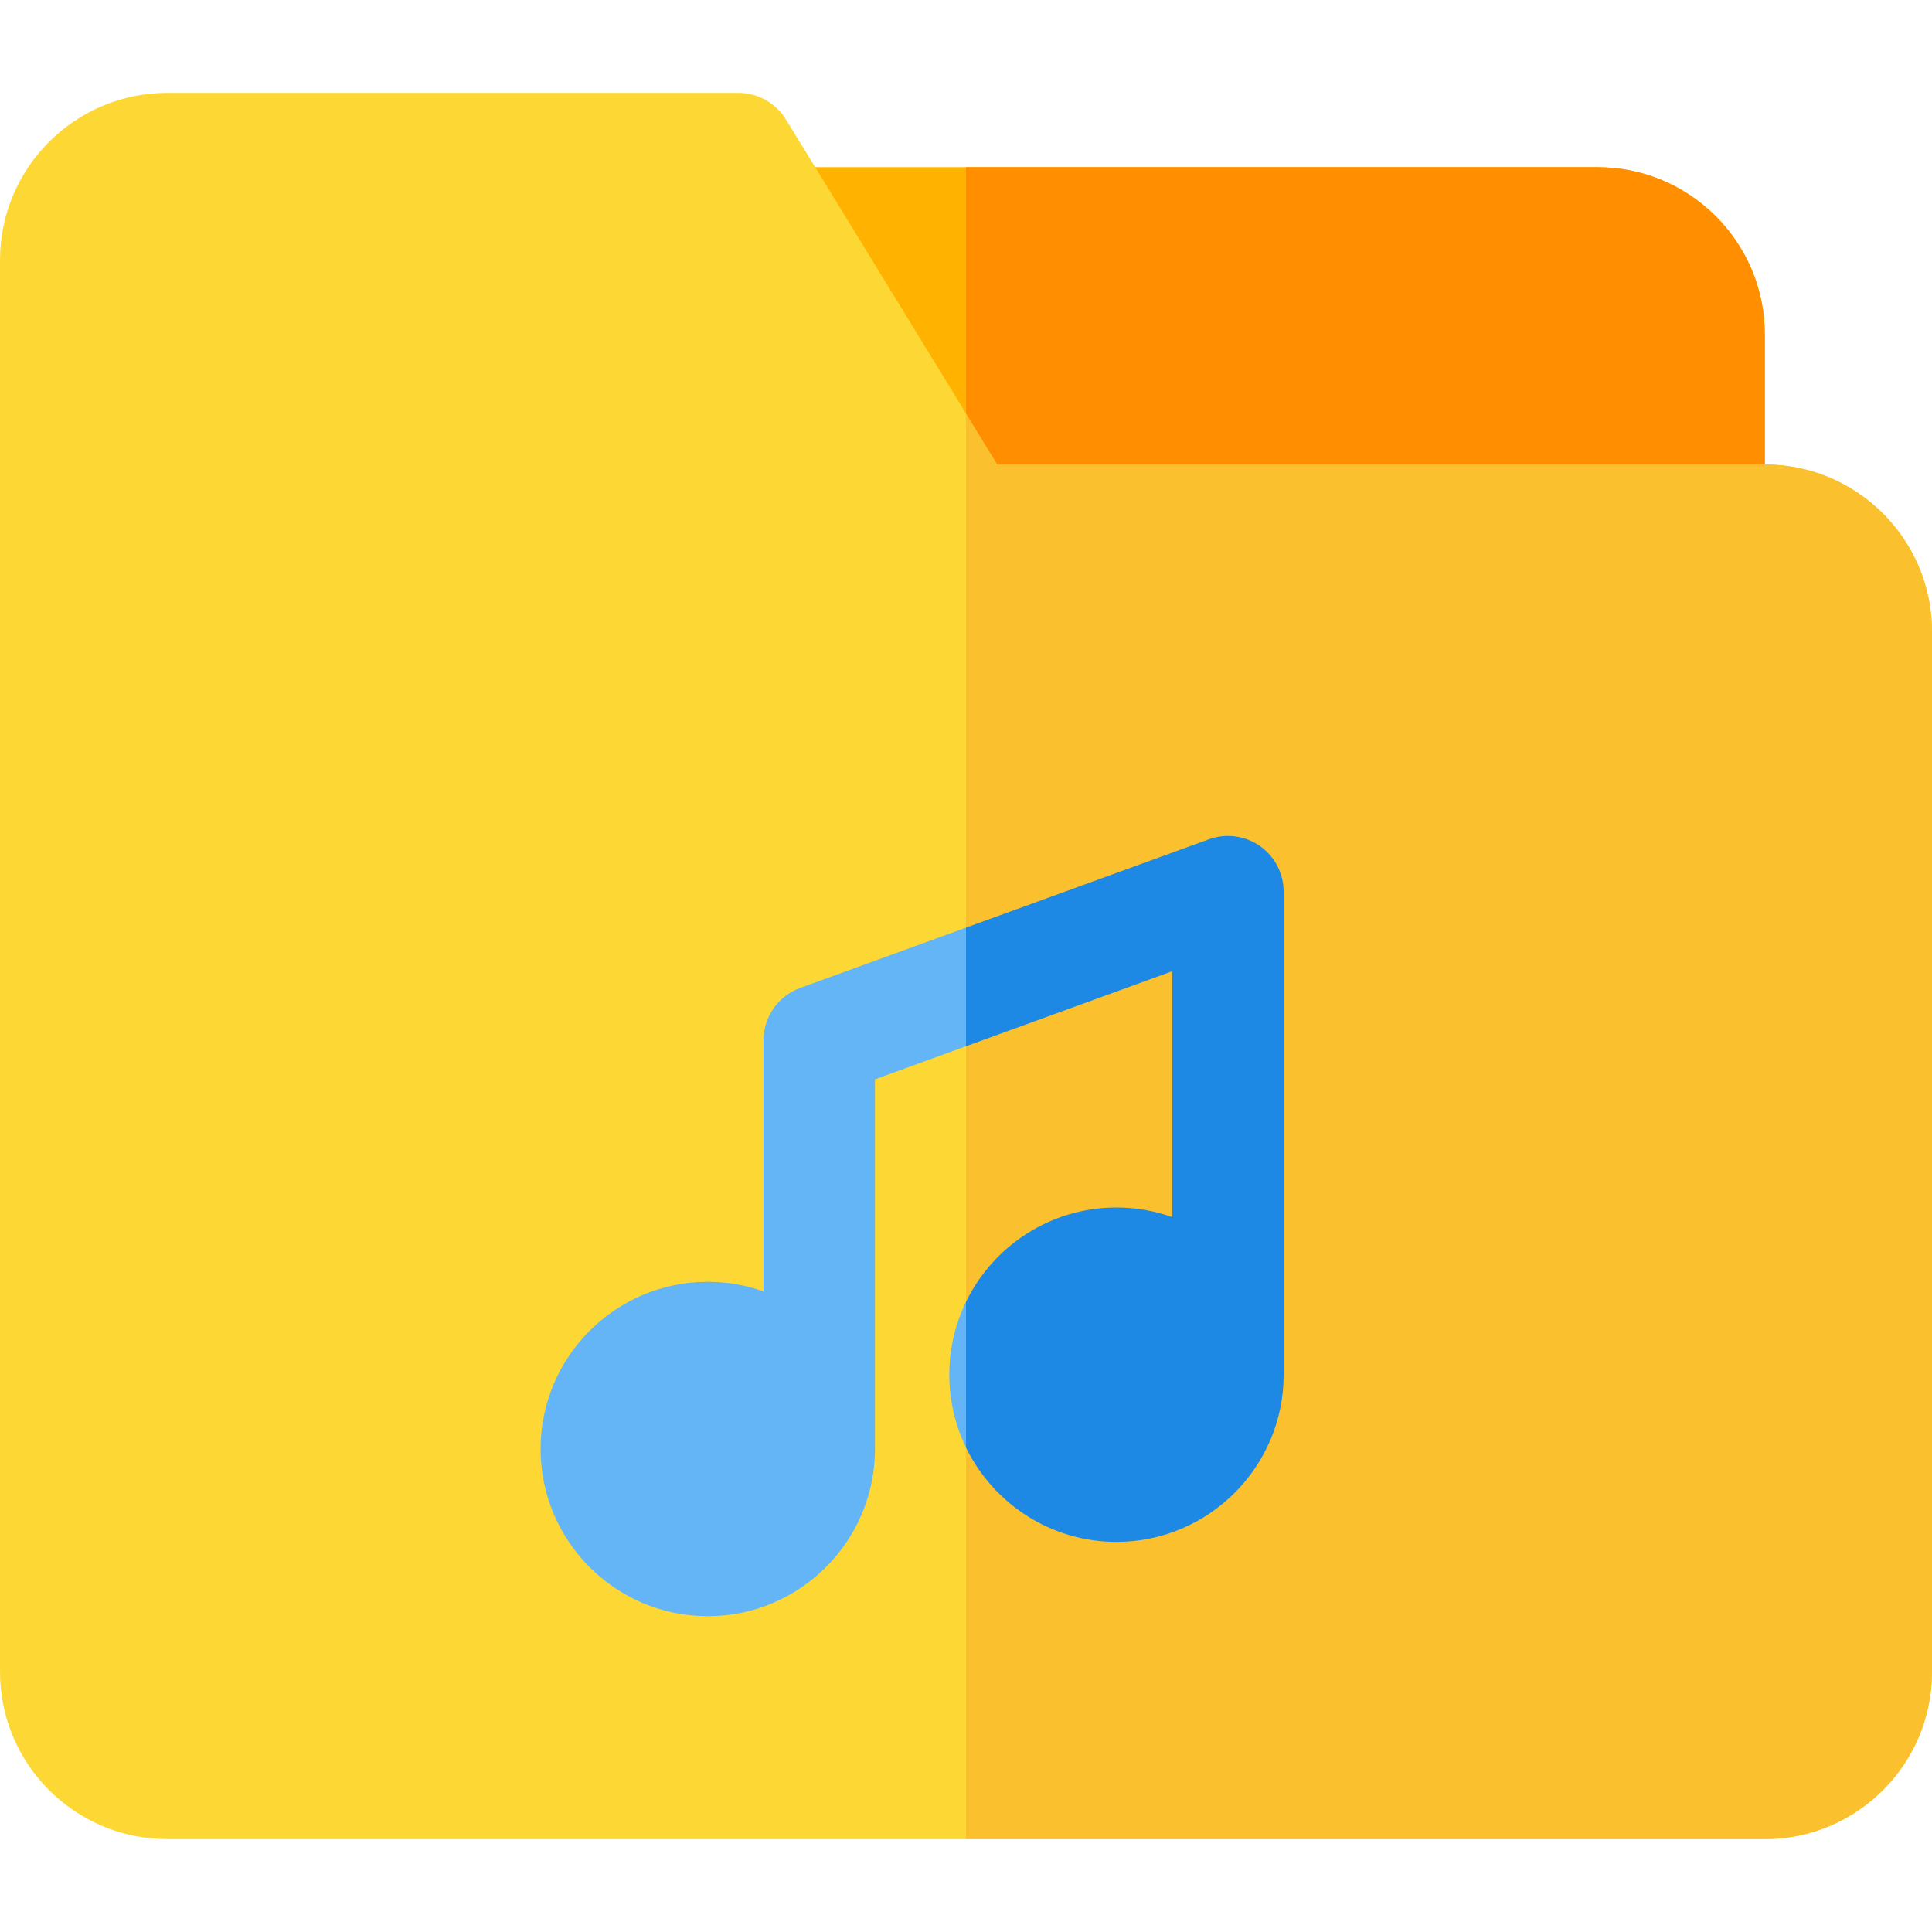
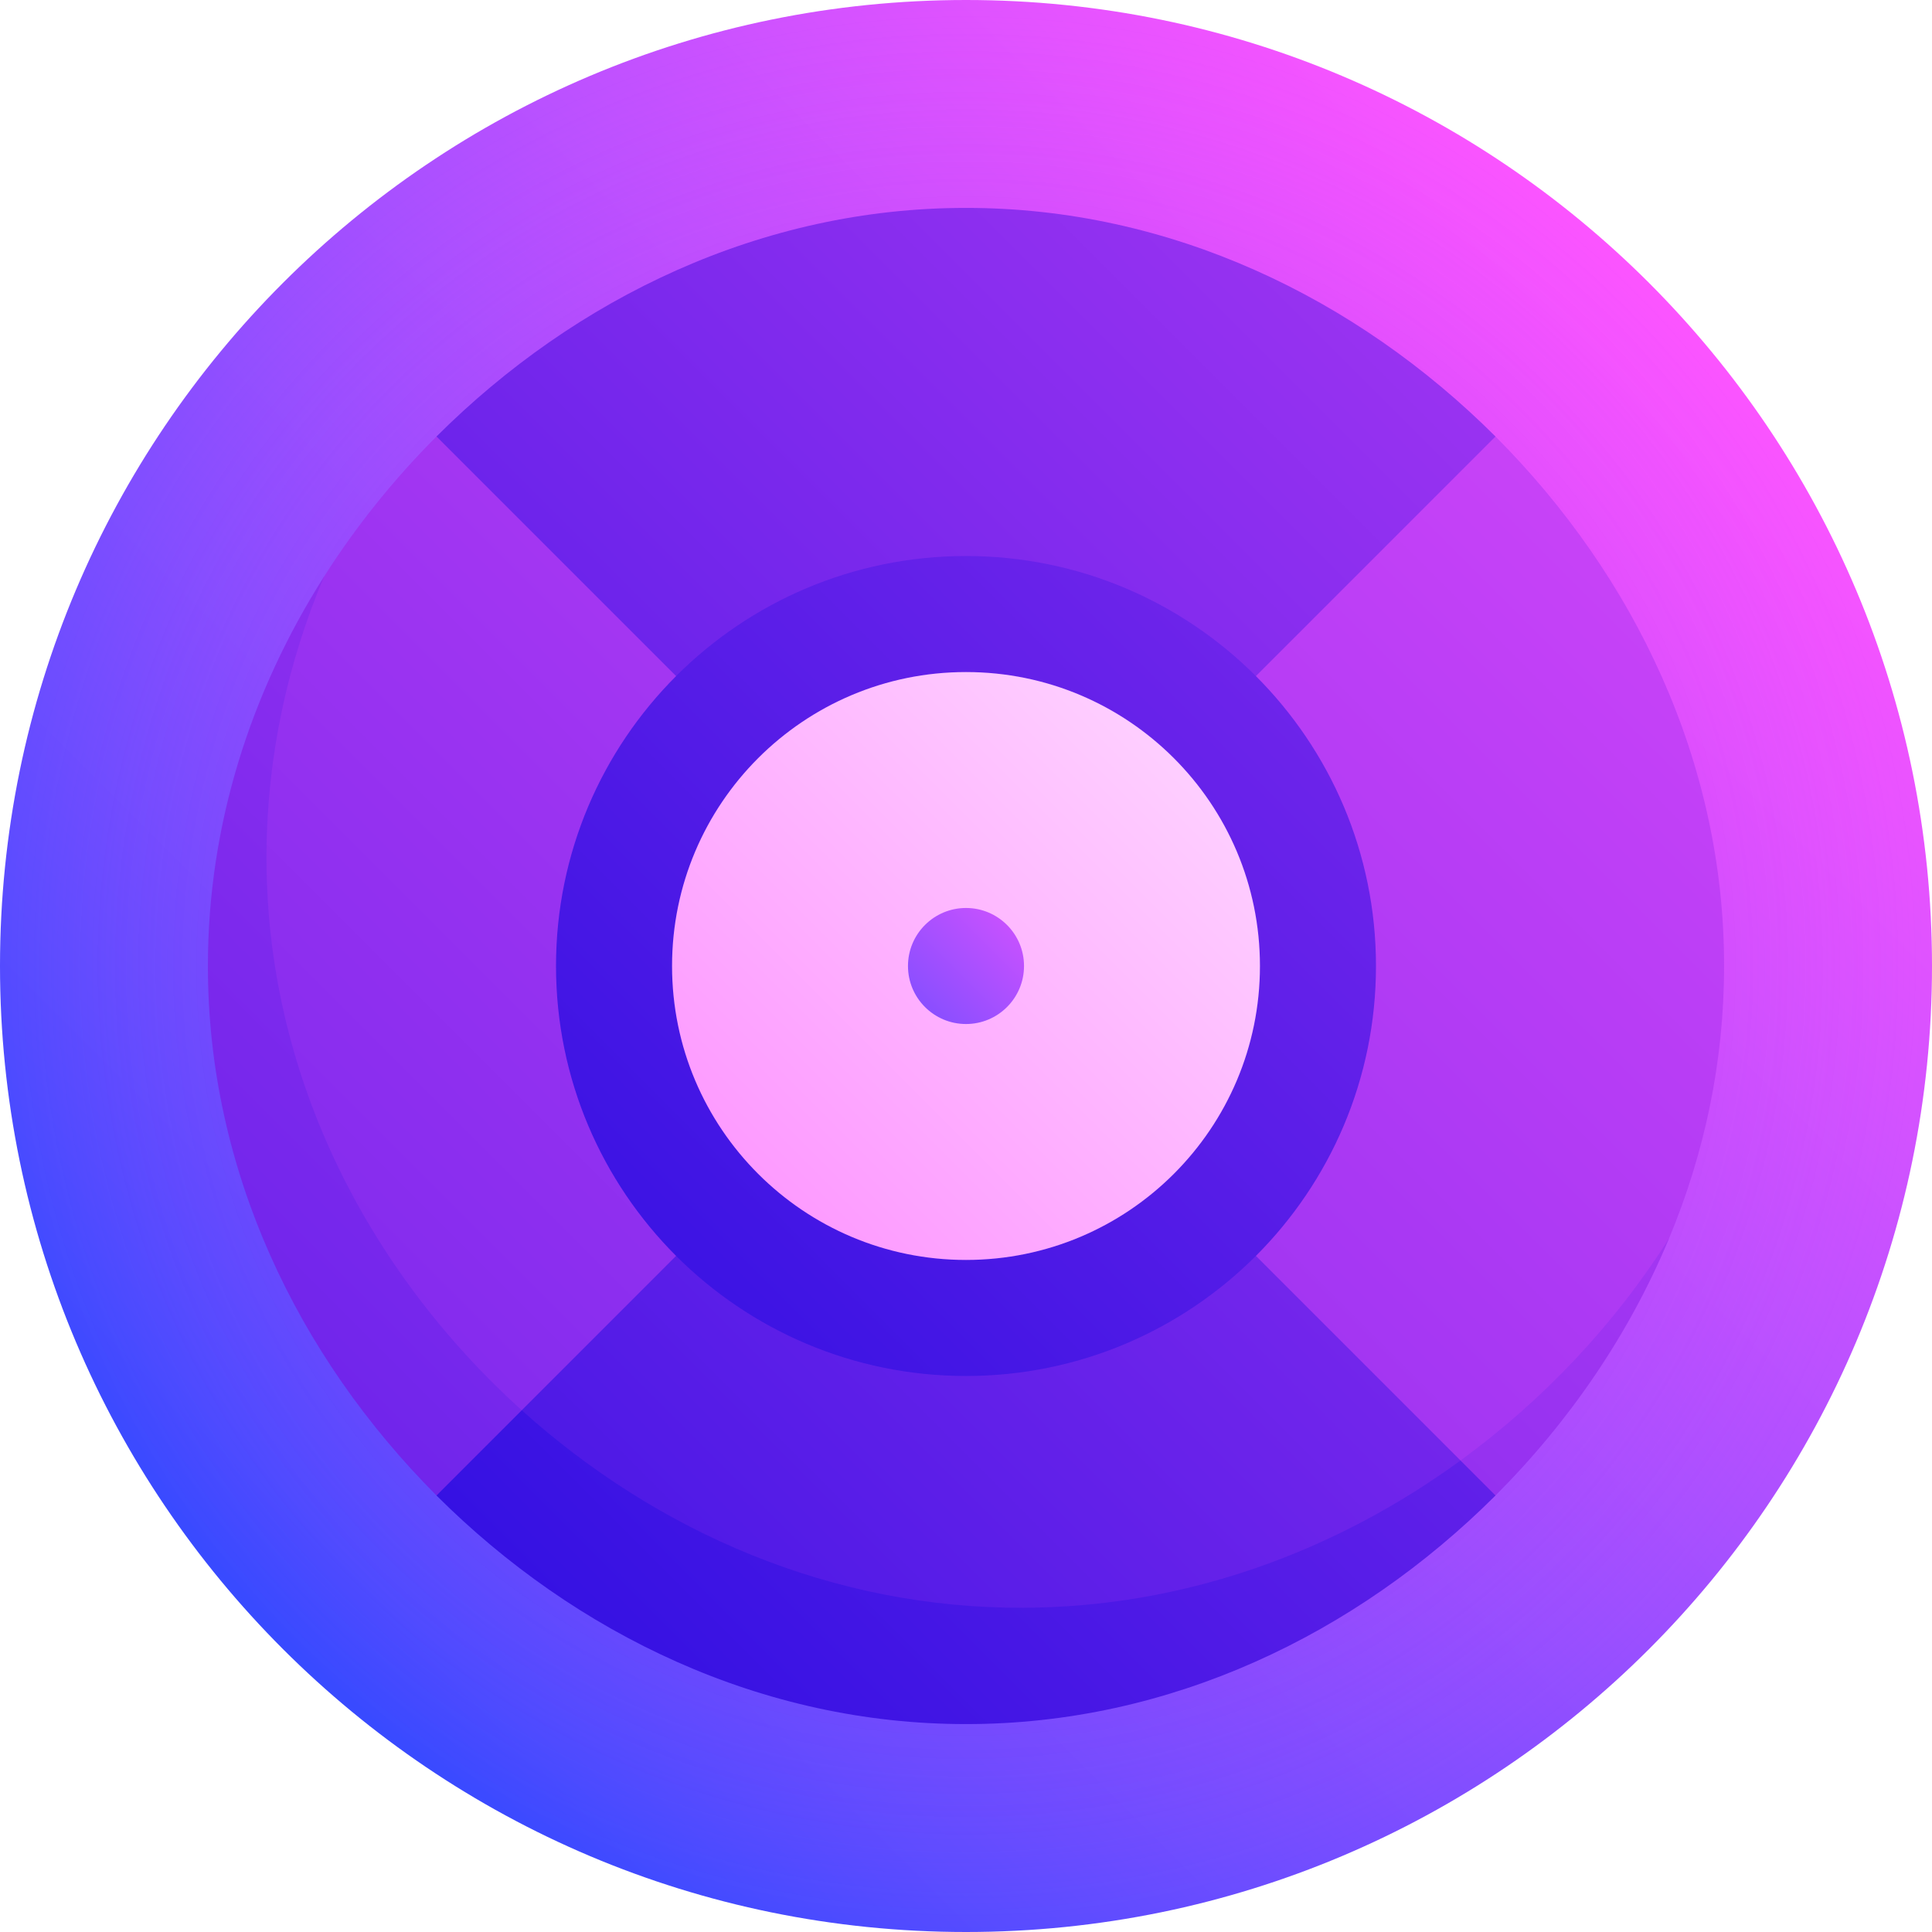
- <svg xmlns="http://www.w3.org/2000/svg" id="Capa_1" enable-background="new 0 0 520 520" height="512" viewBox="0 0 520 520" width="512">
+ <svg xmlns="http://www.w3.org/2000/svg" xmlns:xlink="http://www.w3.org/1999/xlink" id="Capa_1" enable-background="new 0 0 512 512" height="512" viewBox="0 0 512 512" width="512">
+   <linearGradient id="lg1">
+     <stop offset="0" stop-color="#364aff" />
+     <stop offset="1" stop-color="#fc54ff" />
+   </linearGradient>
+   <linearGradient id="SVGID_1_" gradientUnits="userSpaceOnUse" x1="74.981" x2="437.02" xlink:href="#lg1" y1="437.019" y2="74.98" />
+   <radialGradient id="SVGID_2_" cx="256.001" cy="256" gradientUnits="userSpaceOnUse" r="258.6">
+     <stop offset="0" stop-color="#8d00db" stop-opacity=".66" />
+     <stop offset=".207" stop-color="#9f0de1" stop-opacity=".523" />
+     <stop offset=".618" stop-color="#cc30f0" stop-opacity=".252" />
+     <stop offset="1" stop-color="#fc54ff" stop-opacity="0" />
+   </radialGradient>
+   <linearGradient id="lg2">
+     <stop offset="0" stop-color="#230be0" />
+     <stop offset="1" stop-color="#fc54ff" />
+   </linearGradient>
+   <linearGradient id="SVGID_3_" gradientUnits="userSpaceOnUse" x1="-236.813" x2="598.812" xlink:href="#lg2" y1="639.887" y2="-195.738" />
+   <linearGradient id="SVGID_4_" gradientUnits="userSpaceOnUse" x1="-61.077" x2="798.281" xlink:href="#lg2" y1="842.002" y2="-17.356" />
+   <linearGradient id="SVGID_5_" gradientUnits="userSpaceOnUse" x1="-245.727" x2="597.282" xlink:href="#lg2" y1="750.309" y2="-92.7" />
+   <linearGradient id="SVGID_6_" gradientUnits="userSpaceOnUse" x1="-53.057" x2="646.904" xlink:href="#lg2" y1="424.732" y2="-275.229" />
+   <linearGradient id="SVGID_7_" gradientUnits="userSpaceOnUse" x1="127.141" x2="827.102" xlink:href="#lg2" y1="525.184" y2="-174.776" />
+   <linearGradient id="SVGID_8_" gradientUnits="userSpaceOnUse" x1="64.222" x2="766.786" xlink:href="#lg2" y1="578.827" y2="-123.737" />
+   <linearGradient id="SVGID_9_" gradientUnits="userSpaceOnUse" x1="98.494" x2="784.096" xlink:href="#lg2" y1="413.506" y2="-272.096" />
+   <linearGradient id="SVGID_10_" gradientUnits="userSpaceOnUse" x1="47.693" x2="417.578" y1="464.308" y2="94.422">
+     <stop offset="0" stop-color="#fc54ff" />
+     <stop offset="1" stop-color="#fff" />
+   </linearGradient>
+   <linearGradient id="SVGID_11_" gradientUnits="userSpaceOnUse" x1="214.038" x2="287.165" xlink:href="#lg1" y1="297.962" y2="224.835" />
  <g>
-     <path d="m430 45h-219.002c-5.428 0-10.433 2.933-13.086 7.669-2.653 4.735-2.541 10.535.294 15.165l48.992 80c2.727 4.452 7.571 7.166 12.792 7.166h200.01c8.284 0 15-6.716 15-15v-50c0-24.813-20.187-45-45-45z" fill="#ffb300" />
-     <path d="m475 125.016h-206.597l-56.861-92.85c-2.727-4.452-7.571-7.166-12.792-7.166h-153.75c-24.813 0-45 20.187-45 45v380c0 24.813 20.187 45 45 45h430c24.813 0 45-20.187 45-45v-279.984c0-24.814-20.187-45-45-45z" fill="#fdd835" />
-     <path d="m339.104 227.714c-4.008-2.808-9.134-3.481-13.731-1.811l-110 40c-5.928 2.155-9.874 7.789-9.874 14.097v67.58c-4.695-1.665-9.742-2.58-15-2.58-24.813 0-45 20.187-45 45s20.187 45 45 45 45-20.187 45-45v-99.493l80-29.092v66.165c-4.695-1.665-9.742-2.58-15-2.58-24.813 0-45 20.187-45 45s20.187 45 45 45 45-20.187 45-45v-130c0-4.894-2.387-9.479-6.395-12.286z" fill="#64b5f6" />
-     <path d="m430 45h-170v110h200c8.284 0 15-6.716 15-15v-50c0-24.813-20.187-45-45-45z" fill="#ff8f00" />
-     <path d="m475 125.016h-206.597l-8.403-13.722v383.706h215c24.813 0 45-20.187 45-45v-279.984c0-24.814-20.187-45-45-45z" fill="#fbc02d" />
-     <path d="m339.104 227.714c-4.008-2.808-9.134-3.481-13.731-1.811l-65.373 23.772v31.921l55.499-20.182v66.165c-4.695-1.665-9.742-2.58-15-2.58-17.79 0-33.199 10.378-40.499 25.396v39.207c7.299 15.02 22.709 25.398 40.499 25.398 24.813 0 45-20.187 45-45v-130c0-4.894-2.387-9.479-6.395-12.286z" fill="#1e88e5" />
+     <circle cx="256" cy="256" fill="url(#SVGID_1_)" r="256" />
+     <circle cx="256" cy="256" fill="url(#SVGID_2_)" r="256" />
+     <path d="m85.853 152.844c-19.324 30.448-30.767 65.619-30.753 103.156-.034 54.029 23.771 103.429 60.575 140.325 18.122.447 36.245.808 54.367 1.082-28.978-82.401-58.077-164.275-84.189-244.563z" fill="url(#SVGID_3_)" />
+     <path d="m442.324 328.174c-23.36 22.679-46.755 45.642-69.991 68.693 7.997-.164 15.995-.344 23.992-.542 19.53-19.54 35.407-42.71 45.999-68.151z" fill="url(#SVGID_4_)" />
+     <path d="m396.325 115.675c-93.55-2.31-187.1-2.31-280.651 0-11.263 11.264-21.301 23.75-29.821 37.17-9.59 22.77-15.043 47.358-15.221 73.045-.457 58.027 26.391 110.573 67.636 147.842 83.096 5.957 166.031 10.569 248.778 13.314 21.951-16.004 40.876-36.092 55.277-58.871 9.365-22.5 14.58-46.783 14.576-72.174.035-54.031-23.77-103.43-60.574-140.326z" fill="url(#SVGID_5_)" />
+     <path d="m396.325 115.675c-36.896-36.804-86.296-60.609-140.325-60.575-54.03-.034-103.429 23.772-140.325 60.575l140.325 140.325c47.353-47.353 94.705-94.705 140.325-140.325z" fill="url(#SVGID_6_)" />
+     <path d="m387.049 387.049c-82.748-2.746-165.685-7.359-248.781-13.316-7.572 7.573-15.106 15.106-22.593 22.593 36.896 36.803 86.296 60.608 140.325 60.574 54.029.034 103.429-23.771 140.325-60.575-3.084-3.084-6.177-6.176-9.276-9.276z" fill="url(#SVGID_7_)" />
+     <path d="m138.267 373.733c35.867 32.27 82.251 52.536 132.839 52.342 42.893-.121 82.793-14.882 115.943-39.026-42.747-42.747-86.898-86.898-131.049-131.049-39.581 39.581-79.163 79.163-117.733 117.733z" fill="url(#SVGID_8_)" />
+     <circle cx="256" cy="256" fill="url(#SVGID_9_)" r="108.65" />
+     <circle cx="256" cy="256" fill="url(#SVGID_10_)" r="77.9" />
+     <path d="m256 240.625c-8.49 0-15.375 6.885-15.375 15.375s6.885 15.375 15.375 15.375 15.375-6.885 15.375-15.375-6.885-15.375-15.375-15.375z" fill="url(#SVGID_11_)" />
  </g>
</svg>
